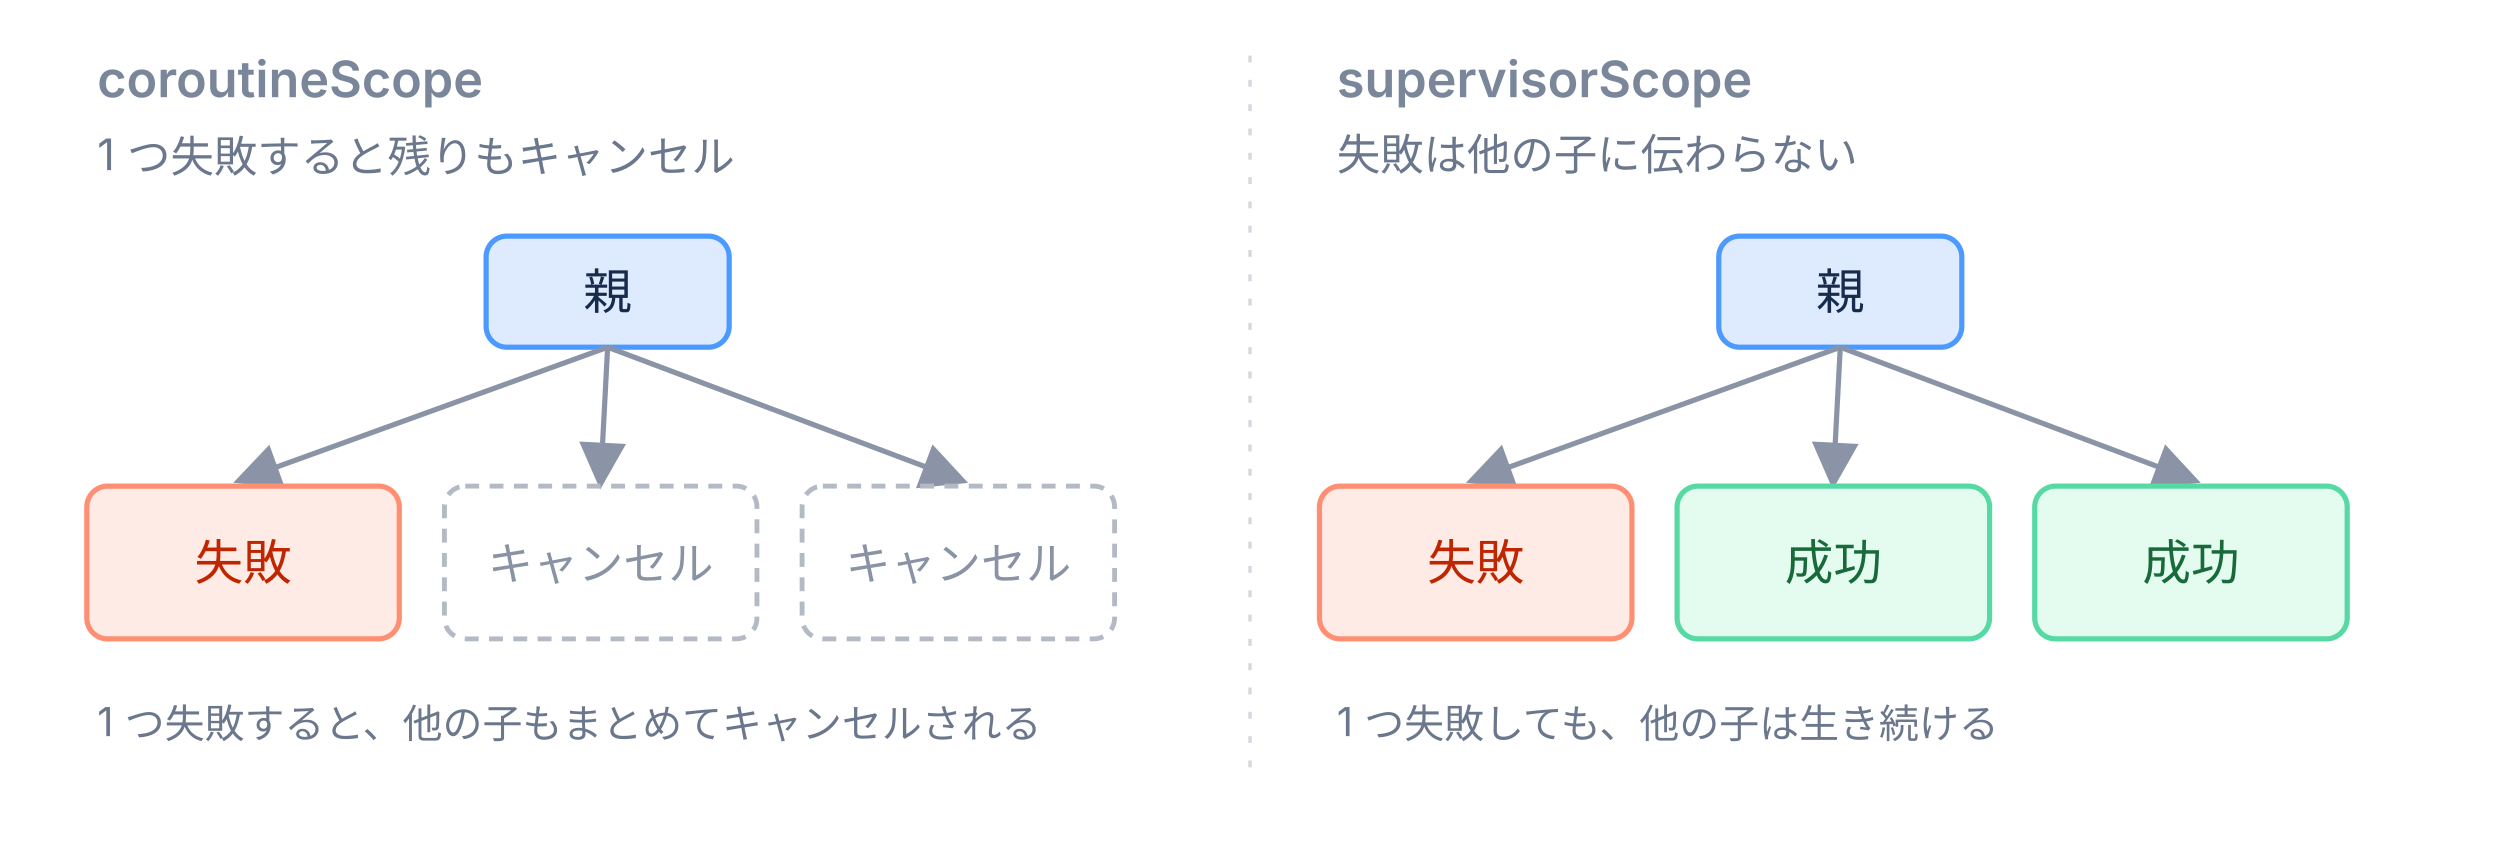
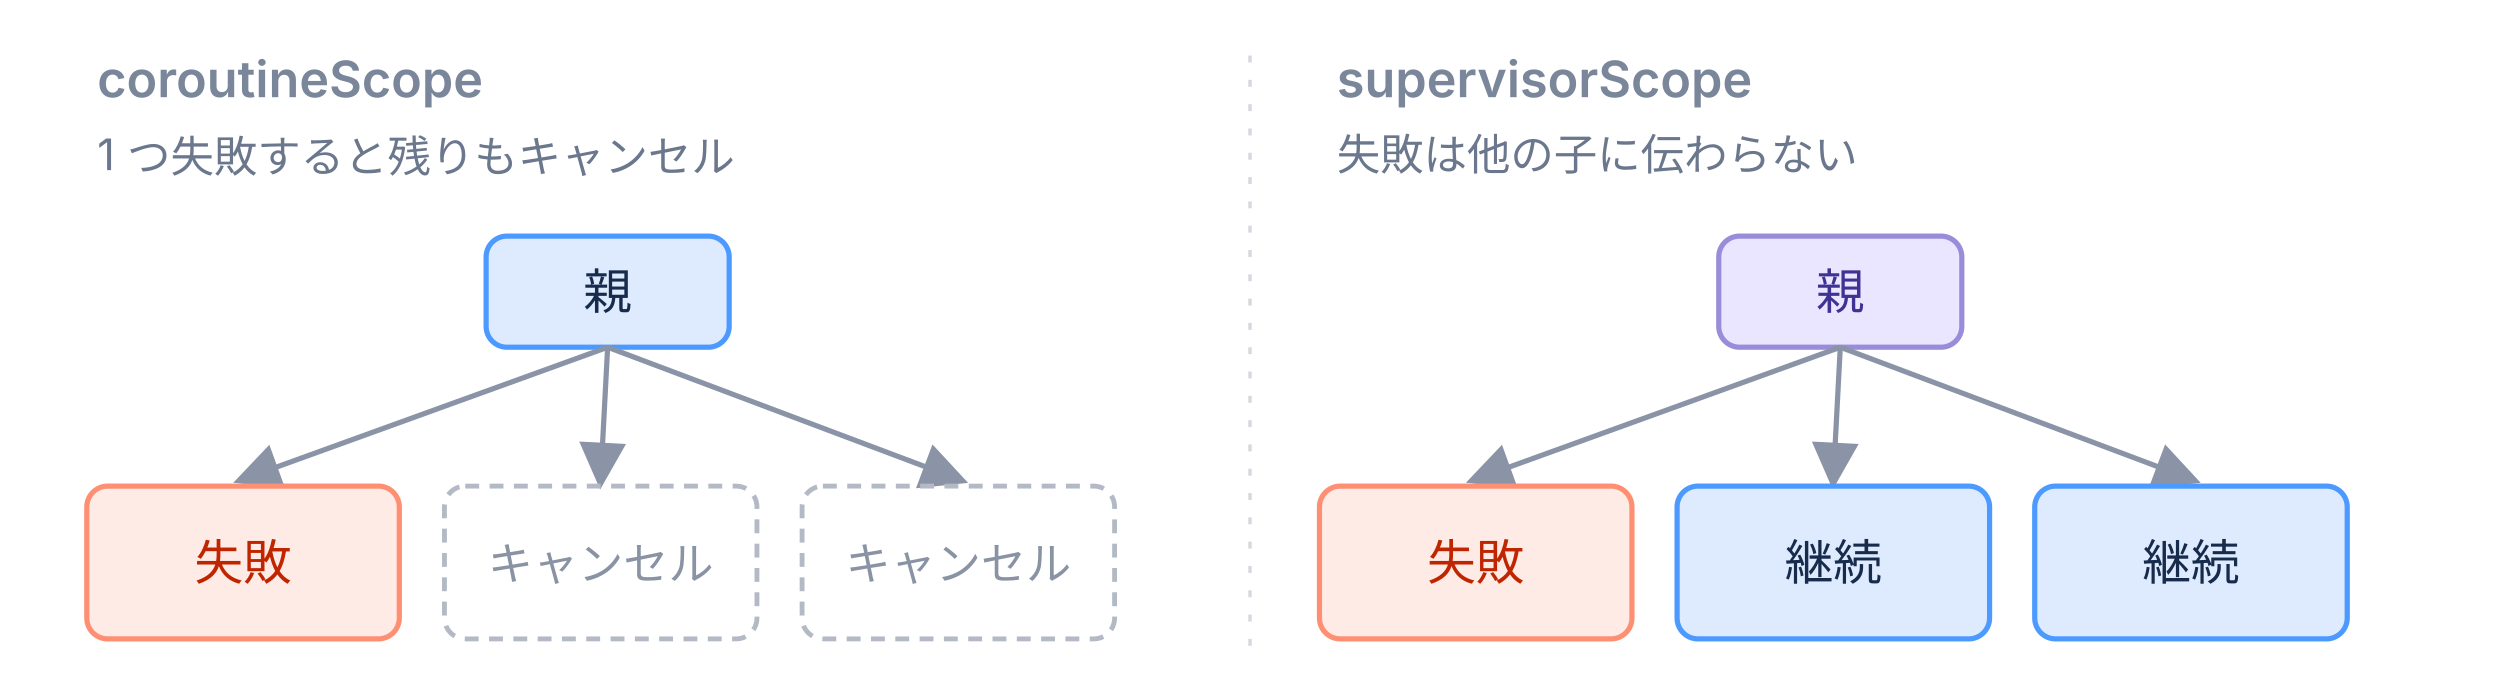
- <svg xmlns="http://www.w3.org/2000/svg" width="720" height="244" viewBox="0 0 720 244" font-family="-apple-system, BlinkMacSystemFont, &quot;Hiragino Kaku Gothic ProN&quot;, &quot;Hiragino Sans&quot;, &quot;Noto Sans JP&quot;, Meiryo, sans-serif">
+ <svg xmlns="http://www.w3.org/2000/svg" width="720" height="200" viewBox="0 0 720 200" font-family="-apple-system, BlinkMacSystemFont, &quot;Hiragino Kaku Gothic ProN&quot;, &quot;Hiragino Sans&quot;, &quot;Noto Sans JP&quot;, Meiryo, sans-serif">
  <defs>
    <marker id="ah" markerWidth="9" markerHeight="9" refX="7" refY="4.5" orient="auto">
      <path d="M0,0 L9,4.5 L0,9 z" fill="#8A94A6" />
    </marker>
  </defs>
-   <line x1="360" y1="16" x2="360" y2="226" stroke="#97A0AF" stroke-width="1" stroke-dasharray="2 5" opacity="0.4" />
+   <line x1="360" y1="16" x2="360" y2="190" stroke="#97A0AF" stroke-width="1" stroke-dasharray="2 5" opacity="0.4" />
  <text x="28" y="28" fill="#7A869A" font-size="14.5" font-weight="600">coroutineScope</text>
  <text x="28" y="49" fill="#6B778C" font-size="12.5">1 つ失敗すると残りもキャンセル</text>
  <rect x="140" y="68" width="70" height="32" rx="6" fill="#DEEBFF" stroke="#4C9AFF" stroke-width="1.5" />
  <text x="175" y="89" text-anchor="middle" fill="#172B4D" font-size="14">親</text>
  <path d="M175,100 L70,138" fill="none" stroke="#8A94A6" stroke-width="1.5" marker-end="url(#ah)" />
  <path d="M175,100 L173,138" fill="none" stroke="#8A94A6" stroke-width="1.5" marker-end="url(#ah)" />
  <path d="M175,100 L276,138" fill="none" stroke="#8A94A6" stroke-width="1.5" marker-end="url(#ah)" />
  <rect x="25" y="140" width="90" height="44" rx="6" fill="#FFEBE6" stroke="#FF8F73" stroke-width="1.5" />
  <text x="70" y="167" text-anchor="middle" fill="#BF2600" font-size="14">失敗</text>
  <rect x="128" y="140" width="90" height="44" rx="6" fill="none" stroke="#B3BAC5" stroke-width="1.4" stroke-dasharray="4 3" />
  <text x="173" y="167" text-anchor="middle" fill="#8993A4" font-size="13">キャンセル</text>
  <rect x="231" y="140" width="90" height="44" rx="6" fill="none" stroke="#B3BAC5" stroke-width="1.4" stroke-dasharray="4 3" />
  <text x="276" y="167" text-anchor="middle" fill="#8993A4" font-size="13">キャンセル</text>
-   <text x="28" y="212" fill="#6B778C" font-size="11.5">1 つ失敗すると、他の子もまとめてキャンセルされる</text>
  <text x="385" y="28" fill="#7A869A" font-size="14.5" font-weight="600">supervisorScope</text>
  <text x="385" y="49" fill="#6B778C" font-size="12.5">失敗は他の子に伝わらない</text>
-   <rect x="495" y="68" width="70" height="32" rx="6" fill="#DEEBFF" stroke="#4C9AFF" stroke-width="1.5" />
-   <text x="530" y="89" text-anchor="middle" fill="#172B4D" font-size="14">親</text>
+   <rect x="495" y="68" width="70" height="32" rx="6" fill="#EAE6FF" stroke="#998DD9" stroke-width="1.5" />
+   <text x="530" y="89" text-anchor="middle" fill="#403294" font-size="14">親</text>
  <path d="M530,100 L425,138" fill="none" stroke="#8A94A6" stroke-width="1.5" marker-end="url(#ah)" />
  <path d="M530,100 L528,138" fill="none" stroke="#8A94A6" stroke-width="1.5" marker-end="url(#ah)" />
  <path d="M530,100 L631,138" fill="none" stroke="#8A94A6" stroke-width="1.5" marker-end="url(#ah)" />
  <rect x="380" y="140" width="90" height="44" rx="6" fill="#FFEBE6" stroke="#FF8F73" stroke-width="1.5" />
  <text x="425" y="167" text-anchor="middle" fill="#BF2600" font-size="14">失敗</text>
-   <rect x="483" y="140" width="90" height="44" rx="6" fill="#E3FCEF" stroke="#57D9A3" stroke-width="1.5" />
-   <text x="528" y="167" text-anchor="middle" fill="#186A3B" font-size="14">成功</text>
-   <rect x="586" y="140" width="90" height="44" rx="6" fill="#E3FCEF" stroke="#57D9A3" stroke-width="1.5" />
-   <text x="631" y="167" text-anchor="middle" fill="#186A3B" font-size="14">成功</text>
-   <text x="385" y="212" fill="#6B778C" font-size="11.5">1 つ失敗しても、他の子は生き続ける</text>
+   <rect x="483" y="140" width="90" height="44" rx="6" fill="#DEEBFF" stroke="#4C9AFF" stroke-width="1.5" />
+   <text x="528" y="167" text-anchor="middle" fill="#172B4D" font-size="14">継続</text>
+   <rect x="586" y="140" width="90" height="44" rx="6" fill="#DEEBFF" stroke="#4C9AFF" stroke-width="1.5" />
+   <text x="631" y="167" text-anchor="middle" fill="#172B4D" font-size="14">継続</text>
</svg>
